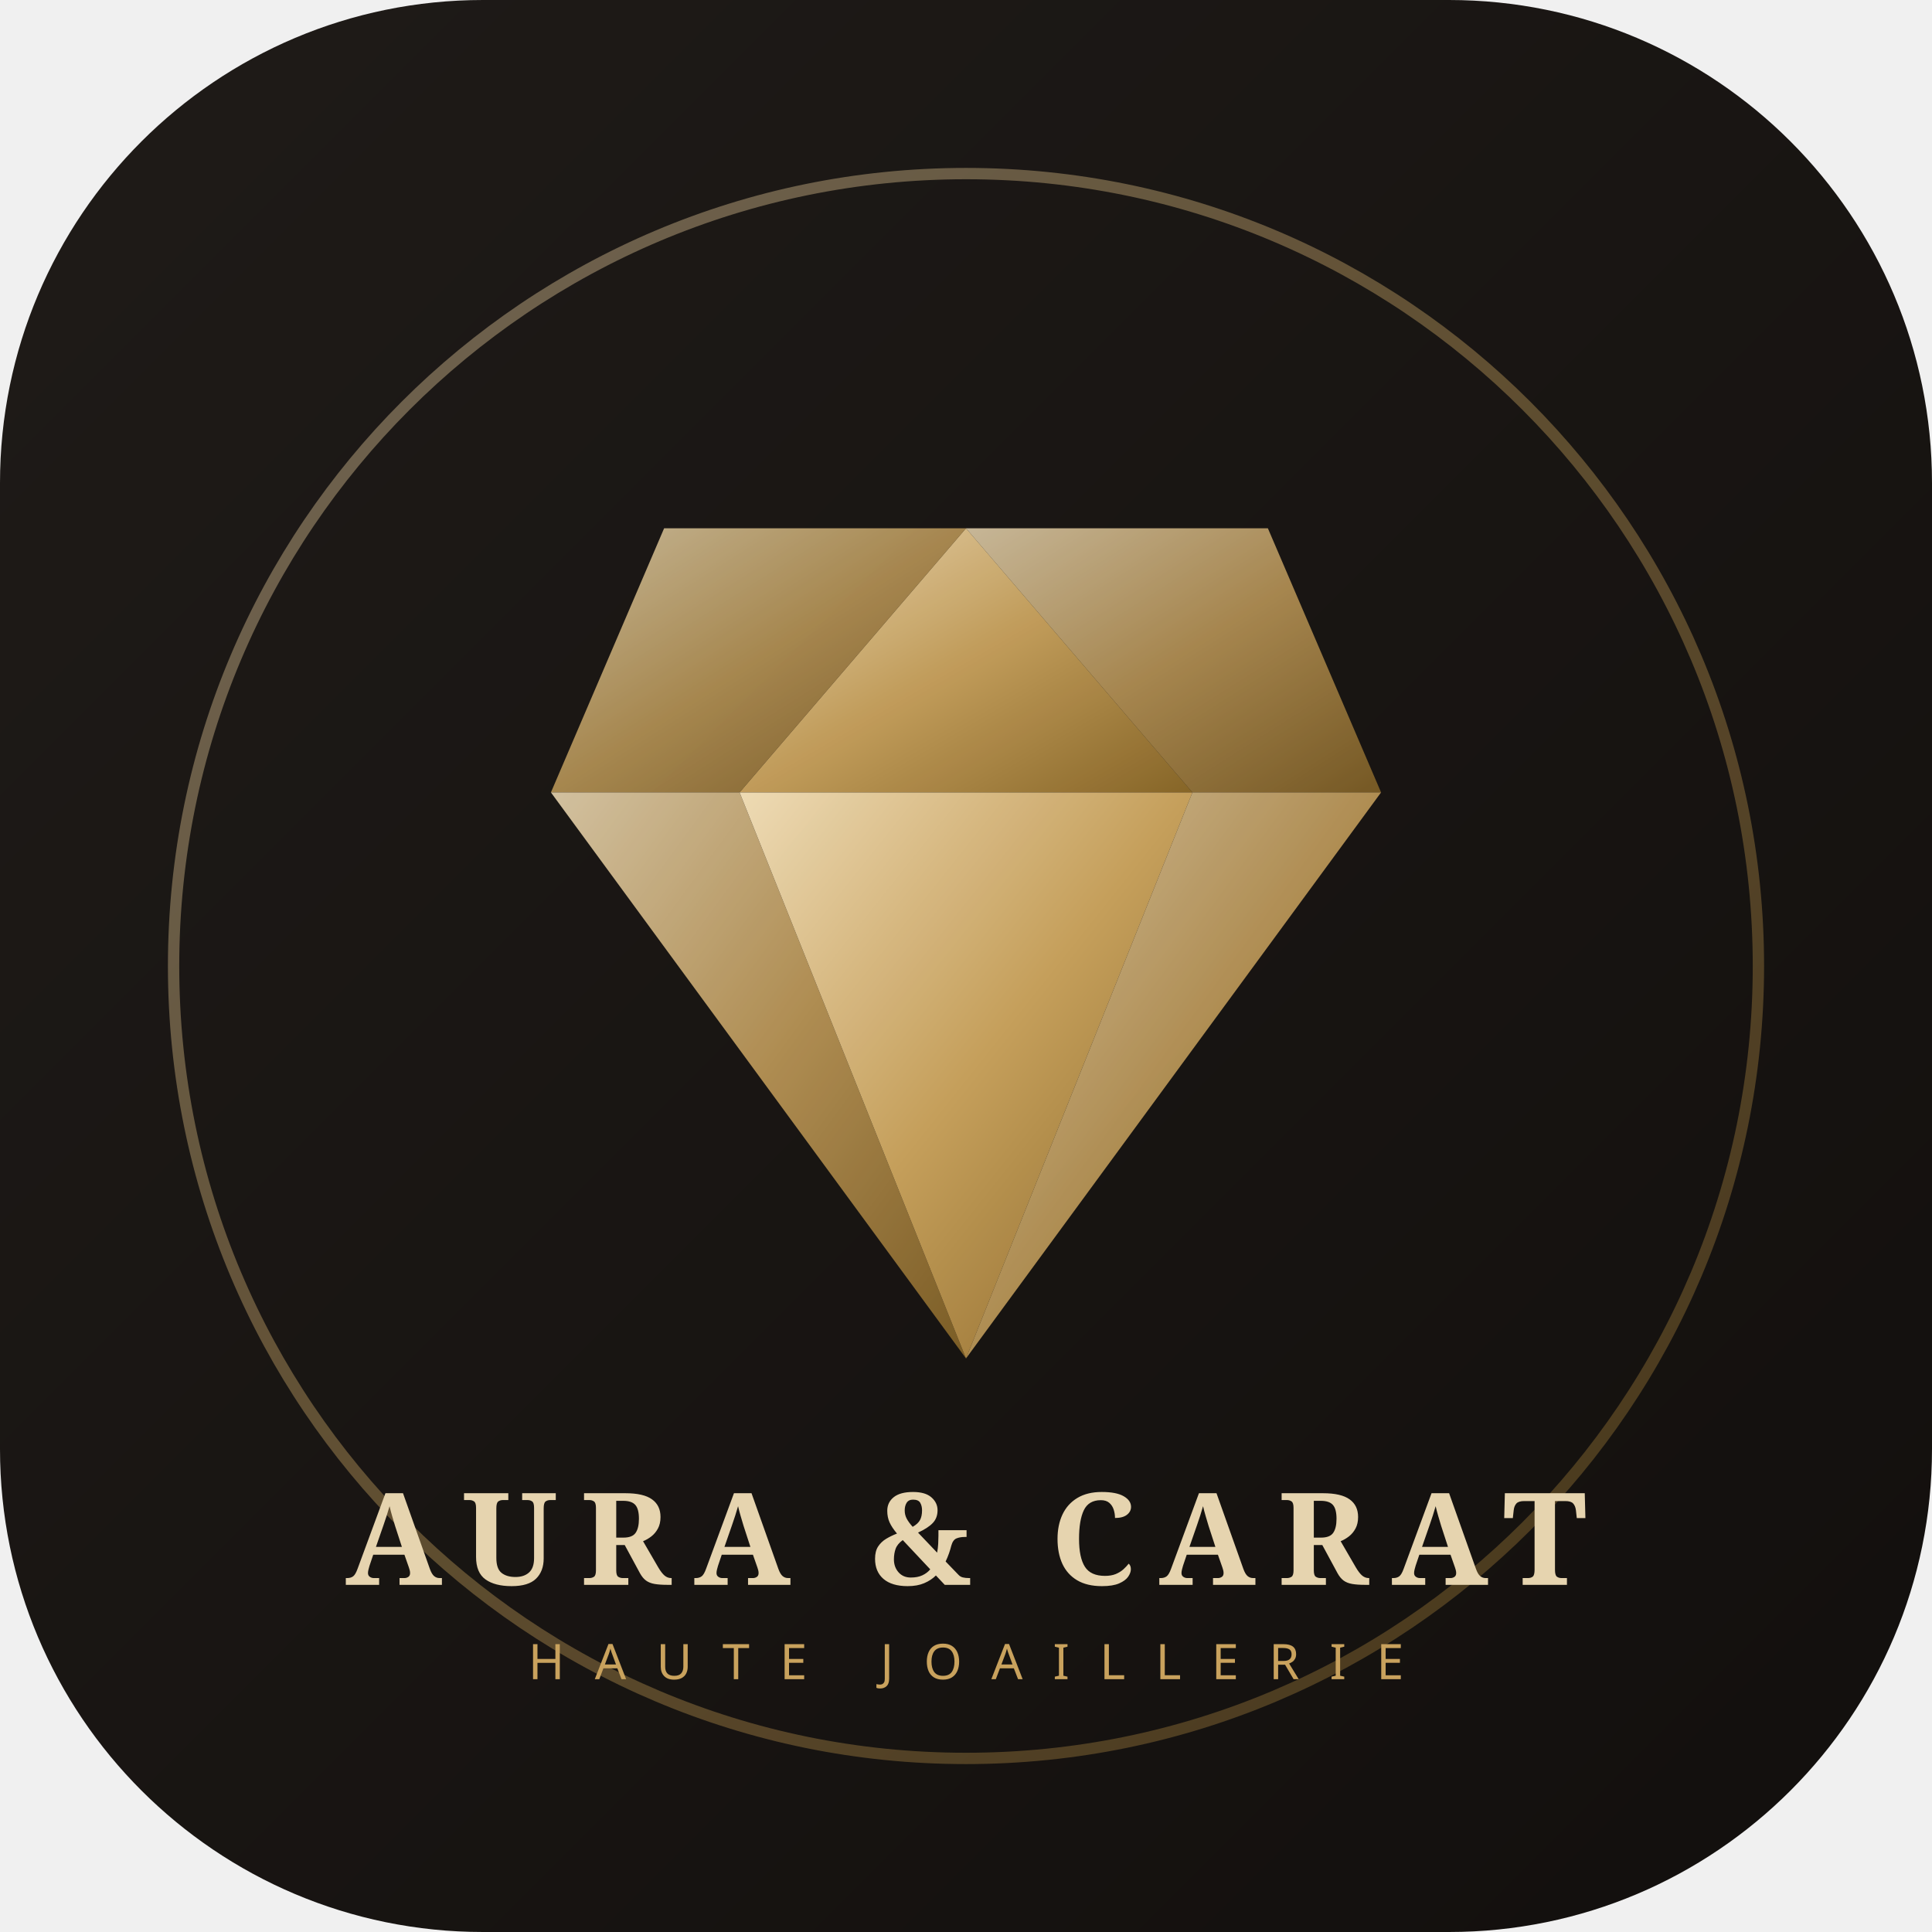
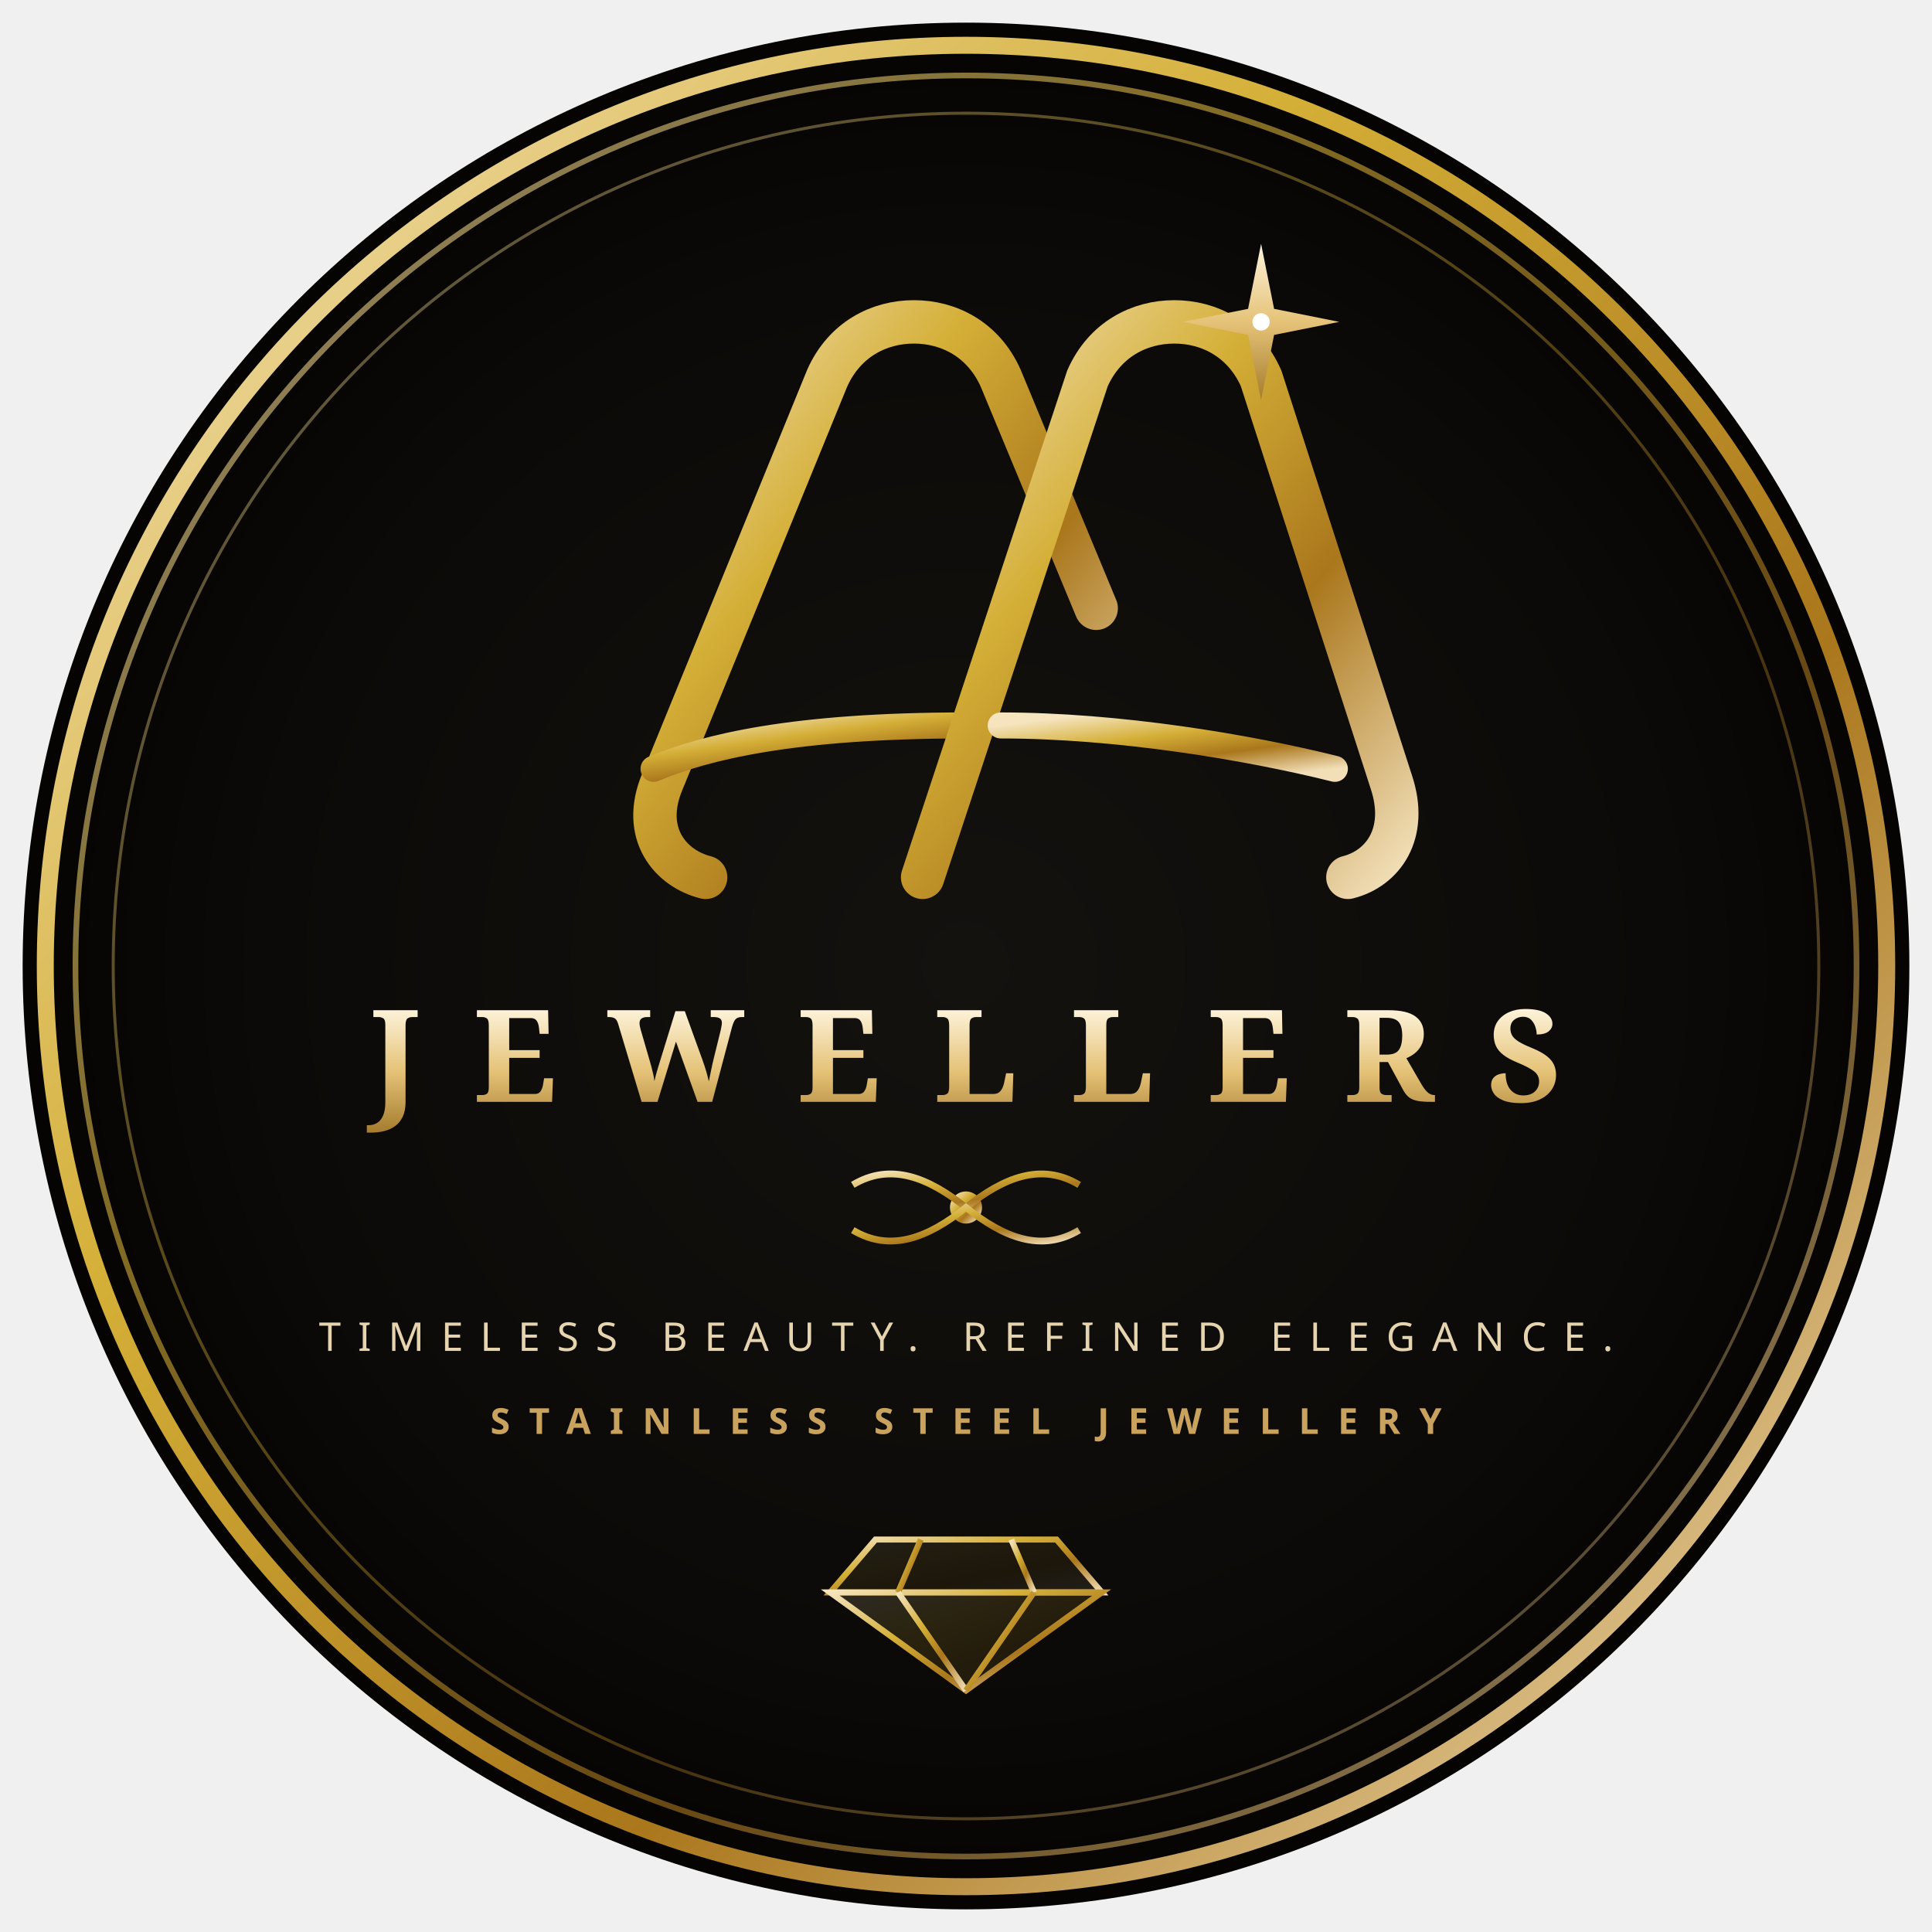
<svg xmlns="http://www.w3.org/2000/svg" viewBox="0 0 512 512" width="512" height="512">
  <defs>
-     <linearGradient id="goldGrad" x1="0%" y1="0%" x2="100%" y2="100%">
-       <stop offset="0%" stop-color="#F2DFB8" />
-       <stop offset="50%" stop-color="#C9A25D" />
-       <stop offset="100%" stop-color="#8C6928" />
+     <radialGradient id="bgGrad" cx="50%" cy="50%" r="50%">
+       <stop offset="0%" stop-color="#14120F" />
+       <stop offset="75%" stop-color="#0B0A08" />
+       <stop offset="100%" stop-color="#050403" />
+     </radialGradient>
+     <linearGradient id="goldRim" x1="0%" y1="0%" x2="100%" y2="100%">
+       <stop offset="0%" stop-color="#F5E4BE" />
+       <stop offset="35%" stop-color="#D4AF37" />
+       <stop offset="65%" stop-color="#AA771C" />
+       <stop offset="100%" stop-color="#F2DFB8" />
    </linearGradient>
-     <linearGradient id="darkGrad" x1="0%" y1="0%" x2="100%" y2="100%">
-       <stop offset="0%" stop-color="#1F1B18" />
-       <stop offset="100%" stop-color="#120F0D" />
+     <linearGradient id="goldText" x1="0%" y1="0%" x2="0%" y2="100%">
+       <stop offset="0%" stop-color="#FDF3DA" />
+       <stop offset="50%" stop-color="#E5C378" />
+       <stop offset="100%" stop-color="#A67C2E" />
    </linearGradient>
  </defs>
-   <rect width="512" height="512" rx="128" fill="url(#darkGrad)" />
-   <circle cx="256" cy="256" r="210" fill="none" stroke="url(#goldGrad)" stroke-width="3" opacity="0.4" />
-   <g transform="translate(136, 120)">
-     <polygon points="120,20 180,90 60,90" fill="url(#goldGrad)" opacity="0.95" />
-     <polygon points="120,20 60,90 10,90 40,20" fill="url(#goldGrad)" opacity="0.8" />
-     <polygon points="120,20 180,90 230,90 200,20" fill="url(#goldGrad)" opacity="0.8" />
-     <polygon points="10,90 60,90 120,240" fill="url(#goldGrad)" opacity="0.85" />
-     <polygon points="60,90 180,90 120,240" fill="url(#goldGrad)" opacity="0.98" />
-     <polygon points="180,90 230,90 120,240" fill="url(#goldGrad)" opacity="0.85" />
+   <circle cx="256" cy="256" r="250" fill="url(#bgGrad)" />
+   <circle cx="256" cy="256" r="244" fill="none" stroke="url(#goldRim)" stroke-width="4.5" />
+   <circle cx="256" cy="256" r="236" fill="none" stroke="url(#goldRim)" stroke-width="1.5" opacity="0.6" />
+   <circle cx="256" cy="256" r="226" fill="none" stroke="url(#goldRim)" stroke-width="0.8" opacity="0.4" />
+   <g transform="translate(256, 175) scale(1.15)">
+     <path d="M-60,50 C-68,48 -75,40 -70,28 L-32,-65 C-28,-74 -20,-78 -12,-78 C-4,-78 4,-74 8,-65 L30,-12" fill="none" stroke="url(#goldRim)" stroke-width="10" stroke-linecap="round" />
+     <path d="M-72,25 C-60,20 -40,15 0,15" fill="none" stroke="url(#goldRim)" stroke-width="6" stroke-linecap="round" />
+     <path d="M-10,50 L28,-65 C32,-74 40,-78 48,-78 C56,-78 64,-74 68,-65 L98,28 C102,40 96,48 88,50" fill="none" stroke="url(#goldRim)" stroke-width="10" stroke-linecap="round" />
+     <path d="M8,15 C35,15 65,20 85,25" fill="none" stroke="url(#goldRim)" stroke-width="6" stroke-linecap="round" />
+     <g transform="translate(68, -78)">
+       <polygon points="0,-18 3,-3 18,0 3,3 0,18 -3,3 -18,0 -3,-3" fill="url(#goldText)" />
+       <circle cx="0" cy="0" r="2" fill="#FFFFFF" />
+     </g>
  </g>
-   <text x="256" y="420" font-family="'Cormorant Garamond', Georgia, serif" font-size="34" font-weight="600" letter-spacing="6" fill="#E6D4AF" text-anchor="middle">AURA &amp; CARAT</text>
-   <text x="256" y="445" font-family="'Montserrat', sans-serif" font-size="13" font-weight="400" letter-spacing="8" fill="#C9A25D" text-anchor="middle">HAUTE JOAILLERIE</text>
+   <text x="256" y="292" font-family="'Cinzel', 'Playfair Display', Georgia, serif" font-size="34" font-weight="700" letter-spacing="14" fill="url(#goldText)" text-anchor="middle">JEWELLERS</text>
+   <g transform="translate(256, 320)" stroke="url(#goldRim)" stroke-width="1.5" fill="none">
+     <path d="M-130,0 L-40,0" opacity="0.6" />
+     <path d="M40,0 L130,0" opacity="0.6" />
+     <circle cx="0" cy="0" r="3.5" fill="url(#goldRim)" />
+     <path d="M-30,-6 C-20,-12 -10,-8 0,0 C10,-8 20,-12 30,-6" stroke-width="1.8" />
+     <path d="M-30,6 C-20,12 -10,8 0,0 C10,8 20,12 30,6" stroke-width="1.8" />
+   </g>
+   <text x="256" y="358" font-family="'Montserrat', sans-serif" font-size="10.5" font-weight="500" letter-spacing="4.5" fill="#E6D4AF" text-anchor="middle">TIMELESS BEAUTY. REFINED ELEGANCE.</text>
+   <text x="256" y="380" font-family="'Montserrat', sans-serif" font-size="9.5" font-weight="600" letter-spacing="5" fill="#C9A25D" text-anchor="middle">STAINLESS STEEL JEWELLERY</text>
+   <g transform="translate(256, 422)" stroke="url(#goldRim)" stroke-width="1.6" fill="none">
+     <polygon points="-24,-14 24,-14 36,0 -36,0" fill="url(#goldRim)" fill-opacity="0.1" />
+     <polygon points="-36,0 36,0 0,26" fill="url(#goldRim)" fill-opacity="0.15" />
+     <line x1="-12" y1="-14" x2="-18" y2="0" />
+     <line x1="12" y1="-14" x2="18" y2="0" />
+     <line x1="-18" y1="0" x2="0" y2="26" />
+     <line x1="18" y1="0" x2="0" y2="26" />
+     <line x1="0" y1="0" x2="0" y2="26" />
+   </g>
</svg>
